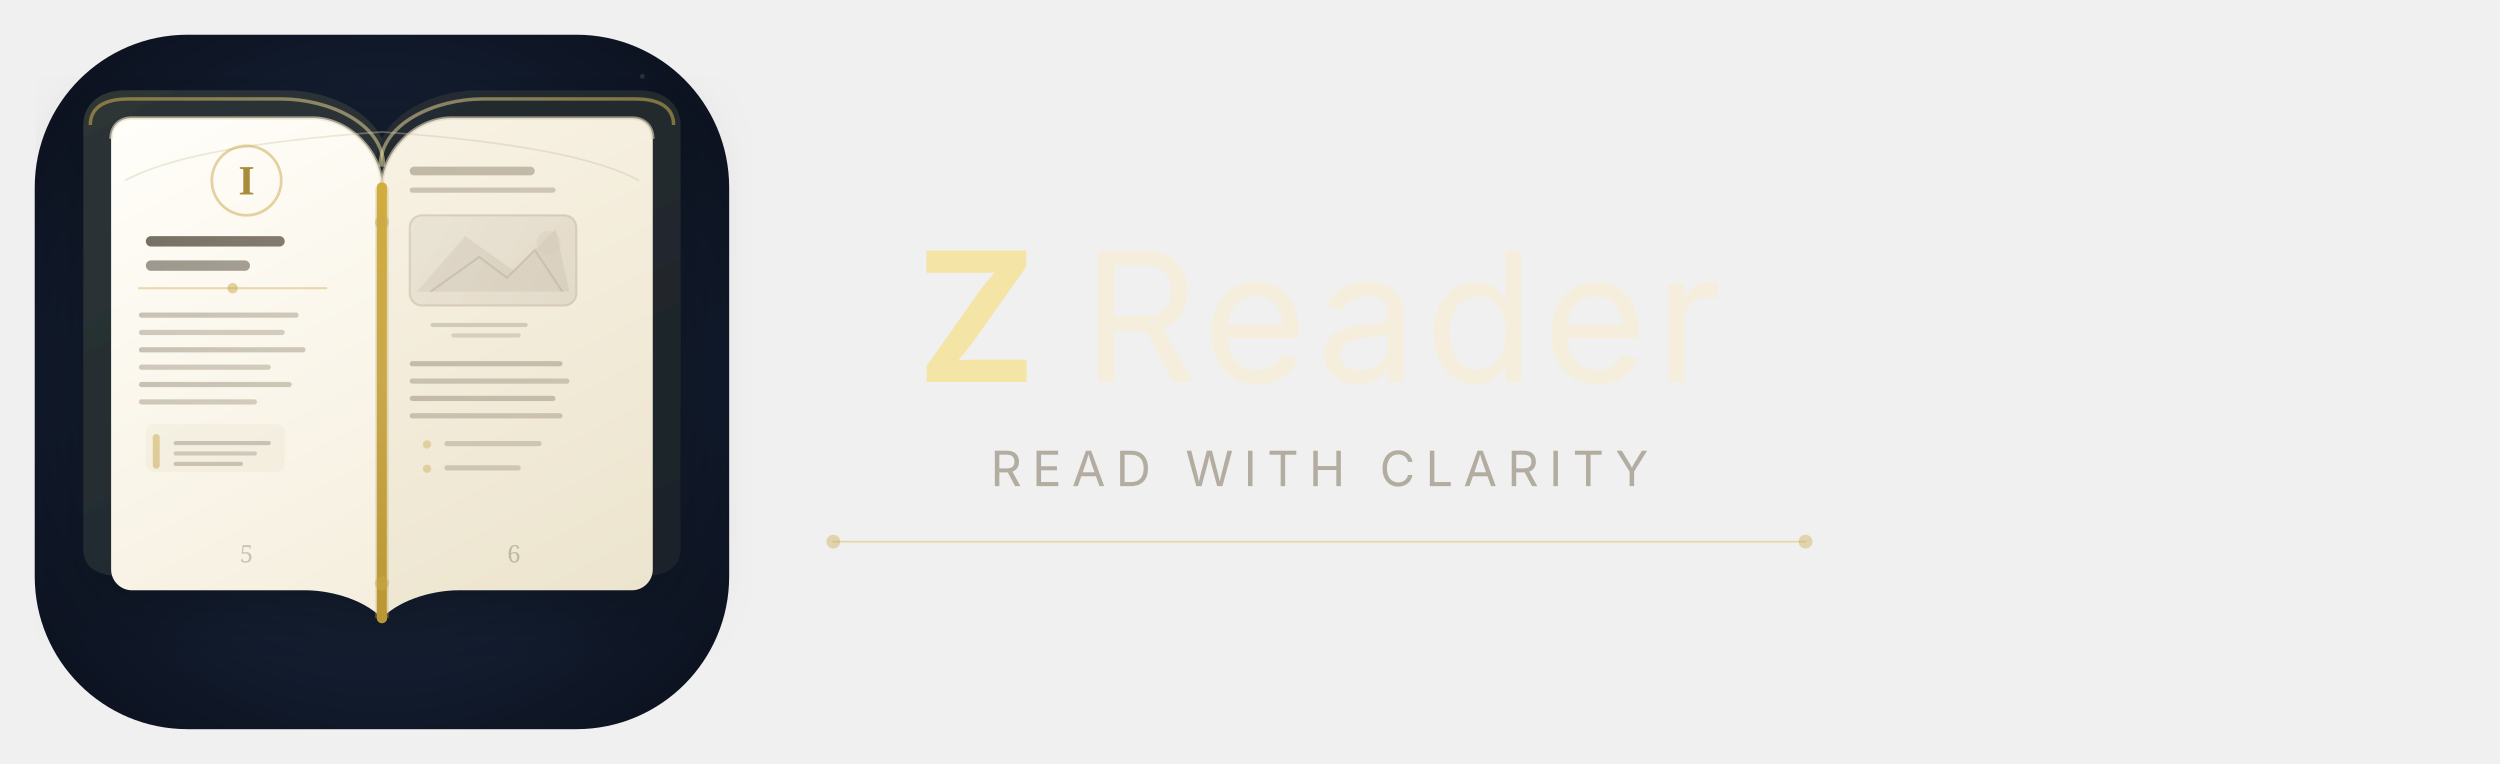
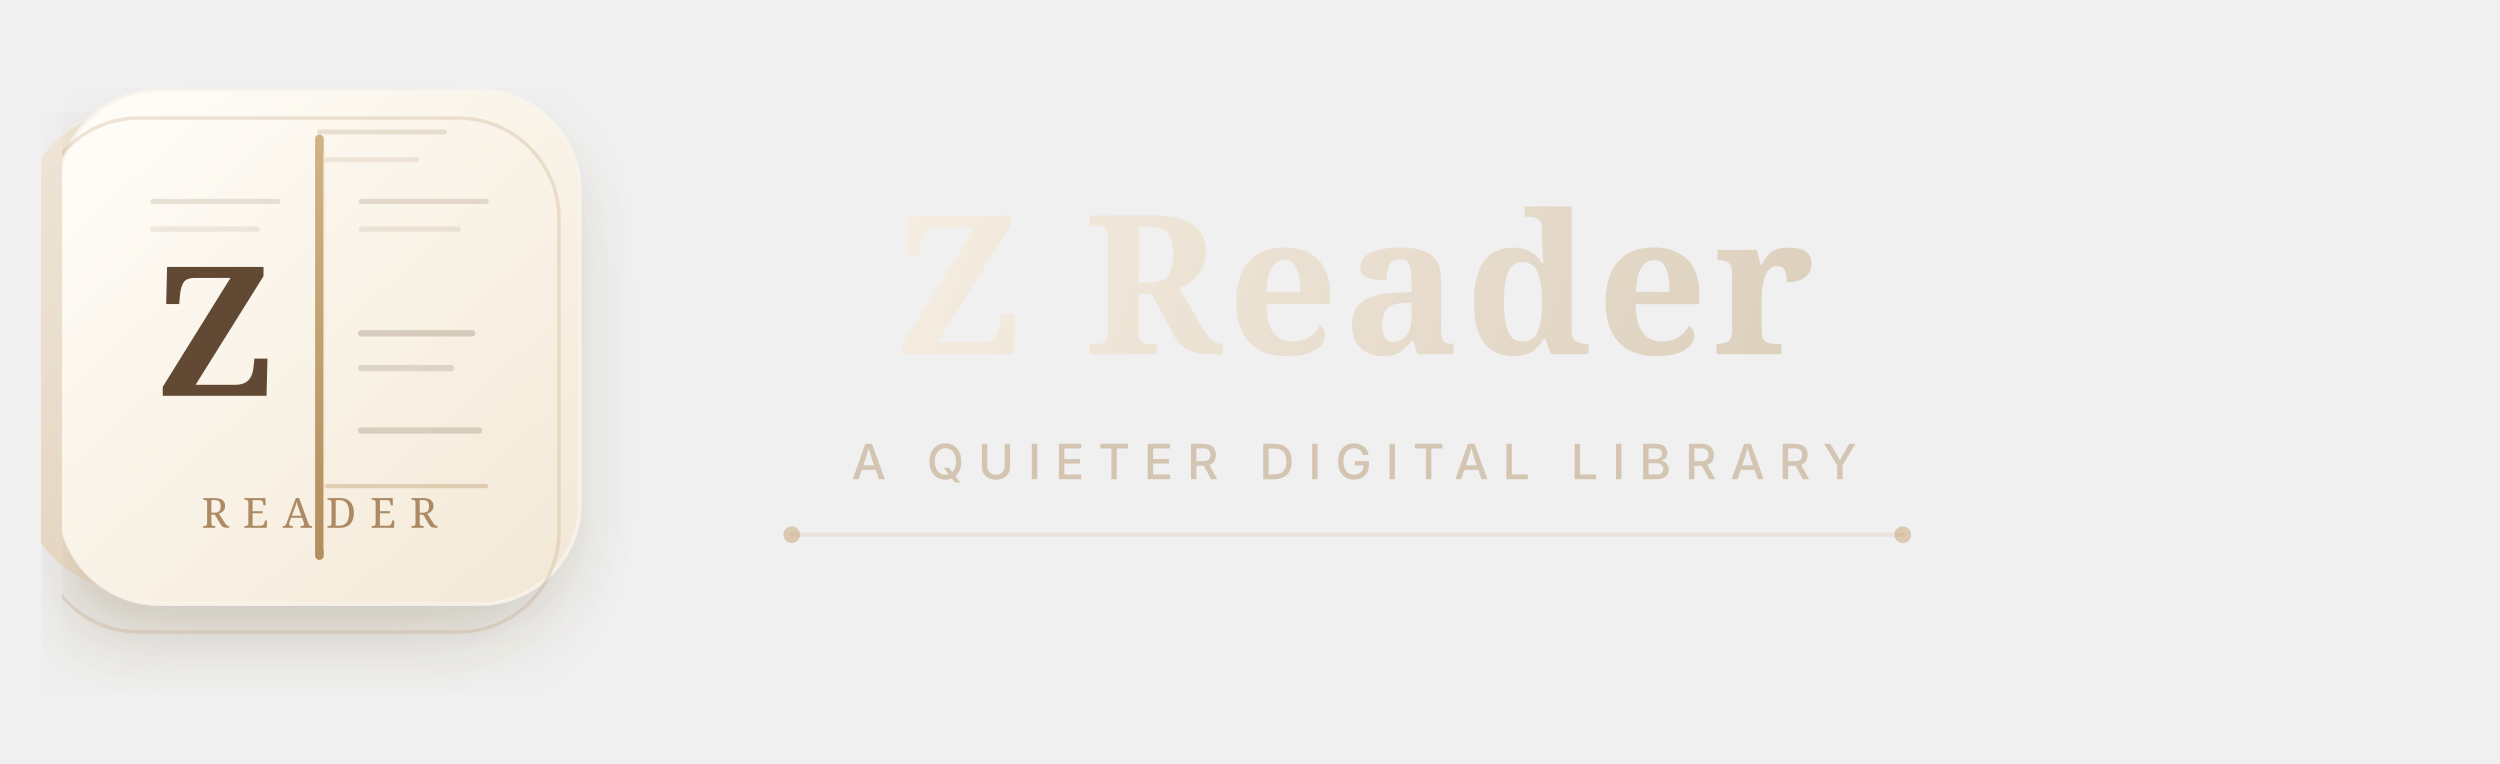
<svg xmlns="http://www.w3.org/2000/svg" viewBox="0 0 720 220" fill="none">
  <defs>
-     <radialGradient id="bgRadial" cx="50%" cy="50%" r="70%">
-       <stop offset="0%" stop-color="#1e2a3a" />
-       <stop offset="60%" stop-color="#121c2e" />
-       <stop offset="100%" stop-color="#0a0e1a" />
-     </radialGradient>
-     <radialGradient id="ambientGlow" cx="50%" cy="48%" r="45%">
-       <stop offset="0%" stop-color="#2a3a5a" stop-opacity="0.3" />
-       <stop offset="100%" stop-color="#2a3a5a" stop-opacity="0" />
-     </radialGradient>
-     <linearGradient id="coverLeft" x1="28" y1="30" x2="110" y2="190" gradientUnits="userSpaceOnUse">
-       <stop offset="0%" stop-color="#2d3436" />
-       <stop offset="100%" stop-color="#1e272e" />
+     <linearGradient id="sheetBack" x1="20" y1="14" x2="192" y2="192" gradientUnits="userSpaceOnUse">
+       <stop offset="0" stop-color="#f0e6d8" />
+       <stop offset="1" stop-color="#d6c1a4" />
    </linearGradient>
-     <linearGradient id="coverRight" x1="110" y1="30" x2="192" y2="190" gradientUnits="userSpaceOnUse">
-       <stop offset="0%" stop-color="#252c30" />
-       <stop offset="100%" stop-color="#1a2228" />
+     <linearGradient id="sheetFront" x1="34" y1="24" x2="184" y2="190" gradientUnits="userSpaceOnUse">
+       <stop offset="0" stop-color="#fffdf8" />
+       <stop offset="1" stop-color="#f1e5d1" />
    </linearGradient>
-     <linearGradient id="pageLeft" x1="32" y1="36" x2="110" y2="184" gradientUnits="userSpaceOnUse">
-       <stop offset="0%" stop-color="#fffef9" />
-       <stop offset="100%" stop-color="#f5eedd" />
+     <linearGradient id="spine" x1="110" y1="34" x2="110" y2="172" gradientUnits="userSpaceOnUse">
+       <stop offset="0" stop-color="#d1b589" />
+       <stop offset="1" stop-color="#b08a5a" />
    </linearGradient>
-     <linearGradient id="pageRight" x1="110" y1="36" x2="188" y2="184" gradientUnits="userSpaceOnUse">
-       <stop offset="0%" stop-color="#f8f2e4" />
-       <stop offset="100%" stop-color="#ebe3cc" />
+     <linearGradient id="titleGrad" x1="262" y1="58" x2="498" y2="146" gradientUnits="userSpaceOnUse">
+       <stop offset="0" stop-color="#f5ede1" />
+       <stop offset="1" stop-color="#ddd0be" />
    </linearGradient>
-     <linearGradient id="spine" x1="108" y1="30" x2="112" y2="190" gradientUnits="userSpaceOnUse">
-       <stop offset="0%" stop-color="#d4af37" />
-       <stop offset="50%" stop-color="#c9a84c" />
-       <stop offset="100%" stop-color="#b8942e" />
-     </linearGradient>
-     <linearGradient id="goldAccent" x1="0" y1="0" x2="220" y2="0" gradientUnits="userSpaceOnUse">
-       <stop offset="0%" stop-color="#d4af37" />
-       <stop offset="50%" stop-color="#f4e4a6" />
-       <stop offset="100%" stop-color="#d4af37" />
-     </linearGradient>
-     <linearGradient id="headingText" x1="40" y1="0" x2="100" y2="0" gradientUnits="userSpaceOnUse">
-       <stop offset="0%" stop-color="#3d3528" />
-       <stop offset="100%" stop-color="#5a4d3a" />
-     </linearGradient>
-     <linearGradient id="bodyText" x1="38" y1="0" x2="104" y2="0" gradientUnits="userSpaceOnUse">
-       <stop offset="0%" stop-color="#8a7e6b" />
-       <stop offset="100%" stop-color="#a09580" />
-     </linearGradient>
-     <linearGradient id="bodyTextRight" x1="116" y1="0" x2="182" y2="0" gradientUnits="userSpaceOnUse">
-       <stop offset="0%" stop-color="#8a7e6b" />
-       <stop offset="100%" stop-color="#958a75" />
-     </linearGradient>
-     <linearGradient id="imageGrad" x1="118" y1="60" x2="170" y2="90" gradientUnits="userSpaceOnUse">
-       <stop offset="0%" stop-color="#d6cec0" />
-       <stop offset="100%" stop-color="#c4b8a8" />
-     </linearGradient>
-     <linearGradient id="titleGrad" x1="240" y1="72" x2="520" y2="154" gradientUnits="userSpaceOnUse">
-       <stop offset="0%" stop-color="#f5eedd" />
-       <stop offset="100%" stop-color="#e8dcc8" />
-     </linearGradient>
-     <filter id="dropShadow" x="-8%" y="-8%" width="120%" height="120%">
-       <feDropShadow dx="0" dy="8" stdDeviation="10" flood-color="#000" flood-opacity="0.3" />
+     <filter id="backShadow" x="12" y="18" width="204" height="182" filterUnits="userSpaceOnUse">
+       <feDropShadow dx="0" dy="14" stdDeviation="12" flood-color="#7f6442" flood-opacity="0.18" />
    </filter>
-     <filter id="softGlow">
-       <feGaussianBlur stdDeviation="1" result="blur" />
-       <feComposite in="SourceGraphic" in2="blur" operator="over" />
+     <filter id="frontShadow" x="18" y="18" width="192" height="178" filterUnits="userSpaceOnUse">
+       <feDropShadow dx="0" dy="7" stdDeviation="7" flood-color="#7f6442" flood-opacity="0.14" />
    </filter>
-     <clipPath id="pageClipLeft">
-       <path d="M32 40C32 36 34.7 34 38 34H90C100.4 34 110 43.6 110 54V178C104 172 94 170 88 170H38C34.7 170 32 167.3 32 164V40Z" />
-     </clipPath>
-     <clipPath id="pageClipRight">
-       <path d="M188 40C188 36 185.3 34 182 34H130C119.6 34 110 43.6 110 54V178C116 172 126 170 132 170H182C185.3 170 188 167.3 188 164V40Z" />
-     </clipPath>
  </defs>
-   <rect x="10" y="10" width="200" height="200" rx="44" fill="url(#bgRadial)" />
-   <ellipse cx="110" cy="110" rx="75" ry="65" fill="url(#ambientGlow)" />
-   <circle cx="30" cy="28" r="0.8" fill="#ffffff" opacity="0.15" />
-   <circle cx="185" cy="22" r="0.7" fill="#ffffff" opacity="0.12" />
-   <circle cx="195" cy="55" r="0.9" fill="#ffffff" opacity="0.1" />
-   <circle cx="25" cy="60" r="0.7" fill="#ffffff" opacity="0.12" />
-   <circle cx="35" cy="155" r="0.8" fill="#ffffff" opacity="0.1" />
-   <circle cx="190" cy="160" r="0.7" fill="#ffffff" opacity="0.12" />
-   <circle cx="110" cy="110" r="60" stroke="#4a6a8a" stroke-width="0.4" opacity="0.08" />
-   <circle cx="110" cy="110" r="46" stroke="#4a6a8a" stroke-width="0.4" opacity="0.06" />
-   <g filter="url(#dropShadow)">
-     <path d="M24 36C24 30 28.8 26 36 26H82C96.4 26 112 34 112 48V174C106 168 96 166 88 166H36C28.8 166 24 164 24 158V36Z" fill="url(#coverLeft)" />
-     <path d="M196 36C196 30 191.2 26 184 26H138C123.6 26 108 34 108 48V174C114 168 124 166 132 166H184C191.2 166 196 164 196 158V36Z" fill="url(#coverRight)" />
+   <g>
+     <g filter="url(#backShadow)">
+       <path d="M38 32H126C143.67 32 158 46.33 158 64V138C158 155.67 143.67 170 126 170H38C20.33 170 6 155.67 6 138V64C6 46.33 20.33 32 38 32Z" fill="url(#sheetBack)" />
+     </g>
+     <g filter="url(#frontShadow)">
+       <path d="M46 26H138C154.02 26 167 38.98 167 55V145C167 161.02 154.02 174 138 174H46C29.98 174 17 161.02 17 145V55C17 38.98 29.98 26 46 26Z" fill="url(#sheetFront)" />
+       <path d="M46 26H138C154.02 26 167 38.98 167 55V145C167 161.02 154.02 174 138 174H46C29.98 174 17 161.02 17 145V55C17 38.98 29.98 26 46 26Z" stroke="#f9f4eb" stroke-opacity=".82" />
+       <path d="M40 34H132C148.02 34 161 46.98 161 63V153C161 169.02 148.02 182 132 182H40C23.98 182 11 169.02 11 153V63C11 46.98 23.98 34 40 34Z" stroke="#b18d60" stroke-opacity=".22" />
+     </g>
+     <path d="M92 38H128" stroke="#8c6d4b" stroke-opacity=".18" stroke-width="1.4" stroke-linecap="round" />
+     <path d="M92 46H120" stroke="#8c6d4b" stroke-opacity=".14" stroke-width="1.4" stroke-linecap="round" />
+     <path d="M92 140H140" stroke="#b49160" stroke-opacity=".34" stroke-width="1.2" stroke-linecap="round" />
+     <text x="92" y="152" text-anchor="middle" font-family="serif" font-size="12" letter-spacing="4" fill="#a07a4f" fill-opacity=".86">READER</text>
+     <path d="M92 40V160" stroke="url(#spine)" stroke-width="2.5" stroke-linecap="round" />
+     <path d="M93.5 44V158" stroke="#f9edd7" stroke-width=".8" stroke-linecap="round" opacity=".6" />
+     <path d="M44 58H80" stroke="#7a5e42" stroke-opacity=".16" stroke-width="1.5" stroke-linecap="round" />
+     <path d="M44 66H74" stroke="#7a5e42" stroke-opacity=".12" stroke-width="1.5" stroke-linecap="round" />
+     <path d="M104 58H140" stroke="#7a5e42" stroke-opacity=".18" stroke-width="1.5" stroke-linecap="round" />
+     <path d="M104 66H132" stroke="#7a5e42" stroke-opacity=".12" stroke-width="1.5" stroke-linecap="round" />
+     <text x="62" y="114" text-anchor="middle" font-family="serif" font-size="52" font-weight="700" fill="#614933">Z</text>
+     <path d="M104 96H136" stroke="#6f563f" stroke-opacity=".24" stroke-width="1.8" stroke-linecap="round" />
+     <path d="M104 106H130" stroke="#6f563f" stroke-opacity=".18" stroke-width="1.8" stroke-linecap="round" />
+     <path d="M104 124H138" stroke="#6f563f" stroke-opacity=".22" stroke-width="1.8" stroke-linecap="round" />
  </g>
-   <path d="M26 36C26 31 30 28.5 37 28.5H81C94.4 28.5 110.5 35.4 110.5 48" stroke="url(#goldAccent)" stroke-width="1" opacity="0.5" />
-   <path d="M194 36C194 31 190 28.5 183 28.5H139C125.6 28.5 109.5 35.4 109.5 48" stroke="url(#goldAccent)" stroke-width="1" opacity="0.5" />
-   <path d="M32 40C32 36 34.7 34 38 34H90C100.4 34 110 43.6 110 54V178C104 172 94 170 88 170H38C34.7 170 32 167.3 32 164V40Z" fill="url(#pageLeft)" />
-   <path d="M188 40C188 36 185.3 34 182 34H130C119.6 34 110 43.6 110 54V178C116 172 126 170 132 170H182C185.3 170 188 167.3 188 164V40Z" fill="url(#pageRight)" />
-   <path d="M110 54V178" stroke="#c4b898" stroke-width="4" opacity="0.3" />
-   <path d="M110 54V178" stroke="#a89878" stroke-width="1.5" opacity="0.2" />
-   <path d="M32 40C32 36 34.7 34 38 34H90C100.4 34 110 43.6 110 54" stroke="#e8dfc8" stroke-width="1" opacity="0.6" />
-   <path d="M188 40C188 36 185.3 34 182 34H130C119.6 34 110 43.6 110 54" stroke="#ddd4bc" stroke-width="1" opacity="0.6" />
-   <path d="M36 52 Q54 42 110 38" stroke="#d4c8a8" stroke-width="0.5" opacity="0.4" />
-   <path d="M184 52 Q166 42 110 38" stroke="#ccc0a4" stroke-width="0.5" opacity="0.4" />
-   <g clip-path="url(#pageClipLeft)">
-     <circle cx="71" cy="52" r="10" fill="none" stroke="#c9a84c" stroke-width="0.8" opacity="0.5" />
-     <text x="71" y="56" text-anchor="middle" font-family="Georgia, 'Times New Roman', serif" font-size="12" font-weight="bold" fill="#a88c3a">I</text>
-     <rect x="42" y="68" width="40" height="3" rx="1.5" fill="url(#headingText)" opacity="0.7" />
-     <rect x="42" y="75" width="30" height="3" rx="1.5" fill="url(#headingText)" opacity="0.5" />
-     <line x1="40" y1="83" x2="94" y2="83" stroke="#c9a84c" stroke-width="0.6" opacity="0.4" stroke-linecap="round" />
-     <circle cx="67" cy="83" r="1.5" fill="#c9a84c" opacity="0.5" />
-     <rect x="40" y="90" width="46" height="1.5" rx="0.75" fill="url(#bodyText)" opacity="0.45" />
-     <rect x="40" y="95" width="42" height="1.5" rx="0.75" fill="url(#bodyText)" opacity="0.4" />
-     <rect x="40" y="100" width="48" height="1.5" rx="0.75" fill="url(#bodyText)" opacity="0.45" />
-     <rect x="40" y="105" width="38" height="1.5" rx="0.75" fill="url(#bodyText)" opacity="0.4" />
-     <rect x="40" y="110" width="44" height="1.5" rx="0.75" fill="url(#bodyText)" opacity="0.45" />
-     <rect x="40" y="115" width="34" height="1.5" rx="0.75" fill="url(#bodyText)" opacity="0.4" />
-     <rect x="42" y="122" width="40" height="14" rx="2.5" fill="#e8e0cc" opacity="0.3" />
-     <line x1="45" y1="126" x2="45" y2="134" stroke="#c9a84c" stroke-width="2" stroke-linecap="round" opacity="0.5" />
-     <rect x="50" y="127" width="28" height="1.2" rx="0.6" fill="#8a7e6b" opacity="0.4" />
-     <rect x="50" y="130" width="24" height="1.2" rx="0.6" fill="#8a7e6b" opacity="0.35" />
-     <rect x="50" y="133" width="20" height="1.2" rx="0.6" fill="#8a7e6b" opacity="0.4" />
-     <text x="71" y="162" text-anchor="middle" font-family="Georgia, serif" font-size="7" fill="#a09580" opacity="0.5">5</text>
-   </g>
-   <g clip-path="url(#pageClipRight)">
-     <rect x="118" y="48" width="36" height="2.5" rx="1.25" fill="url(#bodyTextRight)" opacity="0.5" />
-     <rect x="118" y="54" width="42" height="1.5" rx="0.75" fill="url(#bodyTextRight)" opacity="0.4" />
-     <rect x="118" y="62" width="48" height="26" rx="3.5" fill="url(#imageGrad)" opacity="0.35" />
-     <rect x="118" y="62" width="48" height="26" rx="3.5" fill="none" stroke="#b8a898" stroke-width="0.6" opacity="0.4" />
-     <path d="M120 84 L134 68 L148 78 L160 66 L164 84 Z" fill="#c4b8a8" opacity="0.3" />
-     <circle cx="158" cy="70" r="3.5" fill="#d4c8b8" opacity="0.35" />
-     <path d="M124 84 L138 74 L146 80 L154 72 L162 84" stroke="#b0a494" stroke-width="0.6" fill="none" opacity="0.4" />
-     <rect x="124" y="93" width="28" height="1.2" rx="0.6" fill="#958a75" opacity="0.35" />
-     <rect x="130" y="96" width="20" height="1.2" rx="0.6" fill="#958a75" opacity="0.3" />
-     <rect x="118" y="104" width="44" height="1.5" rx="0.75" fill="url(#bodyTextRight)" opacity="0.45" />
-     <rect x="118" y="109" width="46" height="1.5" rx="0.75" fill="url(#bodyTextRight)" opacity="0.4" />
-     <rect x="118" y="114" width="42" height="1.5" rx="0.75" fill="url(#bodyTextRight)" opacity="0.45" />
-     <rect x="118" y="119" width="44" height="1.5" rx="0.75" fill="url(#bodyTextRight)" opacity="0.4" />
-     <circle cx="123" cy="128" r="1.2" fill="#c9a84c" opacity="0.4" />
-     <rect x="128" y="127" width="28" height="1.5" rx="0.75" fill="url(#bodyTextRight)" opacity="0.35" />
-     <circle cx="123" cy="135" r="1.2" fill="#c9a84c" opacity="0.4" />
-     <rect x="128" y="134" width="22" height="1.5" rx="0.75" fill="url(#bodyTextRight)" opacity="0.35" />
-     <text x="148" y="162" text-anchor="middle" font-family="Georgia, serif" font-size="7" fill="#958a75" opacity="0.5">6</text>
-   </g>
-   <path d="M110 54V178" stroke="url(#spine)" stroke-width="3" stroke-linecap="round" />
-   <path d="M111.5 56V176" stroke="#e8d888" stroke-width="0.6" opacity="0.25" />
-   <circle cx="110" cy="64" r="2" fill="#c9a84c" opacity="0.5" />
-   <circle cx="110" cy="168" r="2" fill="#c9a84c" opacity="0.5" />
-   <line x1="240" y1="156" x2="520" y2="156" stroke="url(#goldAccent)" stroke-width="0.5" stroke-linecap="round" opacity="0.4" />
-   <circle cx="240" cy="156" r="2" fill="#c9a84c" opacity="0.4" />
-   <circle cx="520" cy="156" r="2" fill="#c9a84c" opacity="0.4" />
-   <text x="380" y="110" text-anchor="middle" font-family="system-ui, -apple-system, sans-serif" font-size="52" font-weight="600" fill="url(#titleGrad)" letter-spacing="2">
-     <tspan fill="#f4e4a6" font-weight="700">Z</tspan>
-     <tspan fill="#f5eedd" font-weight="400"> Reader</tspan>
-   </text>
-   <text x="380" y="140" text-anchor="middle" font-family="system-ui, -apple-system, sans-serif" font-size="14" fill="#8a7e6b" letter-spacing="3" opacity="0.6">
-     READ WITH CLARITY
-   </text>
+   <path d="M228 154H548" stroke="#d8c7ae" stroke-opacity=".32" stroke-width="1.2" stroke-linecap="round" />
+   <circle cx="228" cy="154" r="2.4" fill="#c29a68" fill-opacity=".46" />
+   <circle cx="548" cy="154" r="2.4" fill="#c29a68" fill-opacity=".46" />
+   <text x="390" y="102" text-anchor="middle" font-family="serif" font-size="56" font-weight="600" fill="url(#titleGrad)" letter-spacing="1.5">Z Reader</text>
+   <text x="390" y="138" text-anchor="middle" font-family="system-ui, -apple-system, sans-serif" font-size="14" font-weight="500" letter-spacing="4" fill="#cdbca3" fill-opacity=".82">A QUIETER DIGITAL LIBRARY</text>
</svg>
